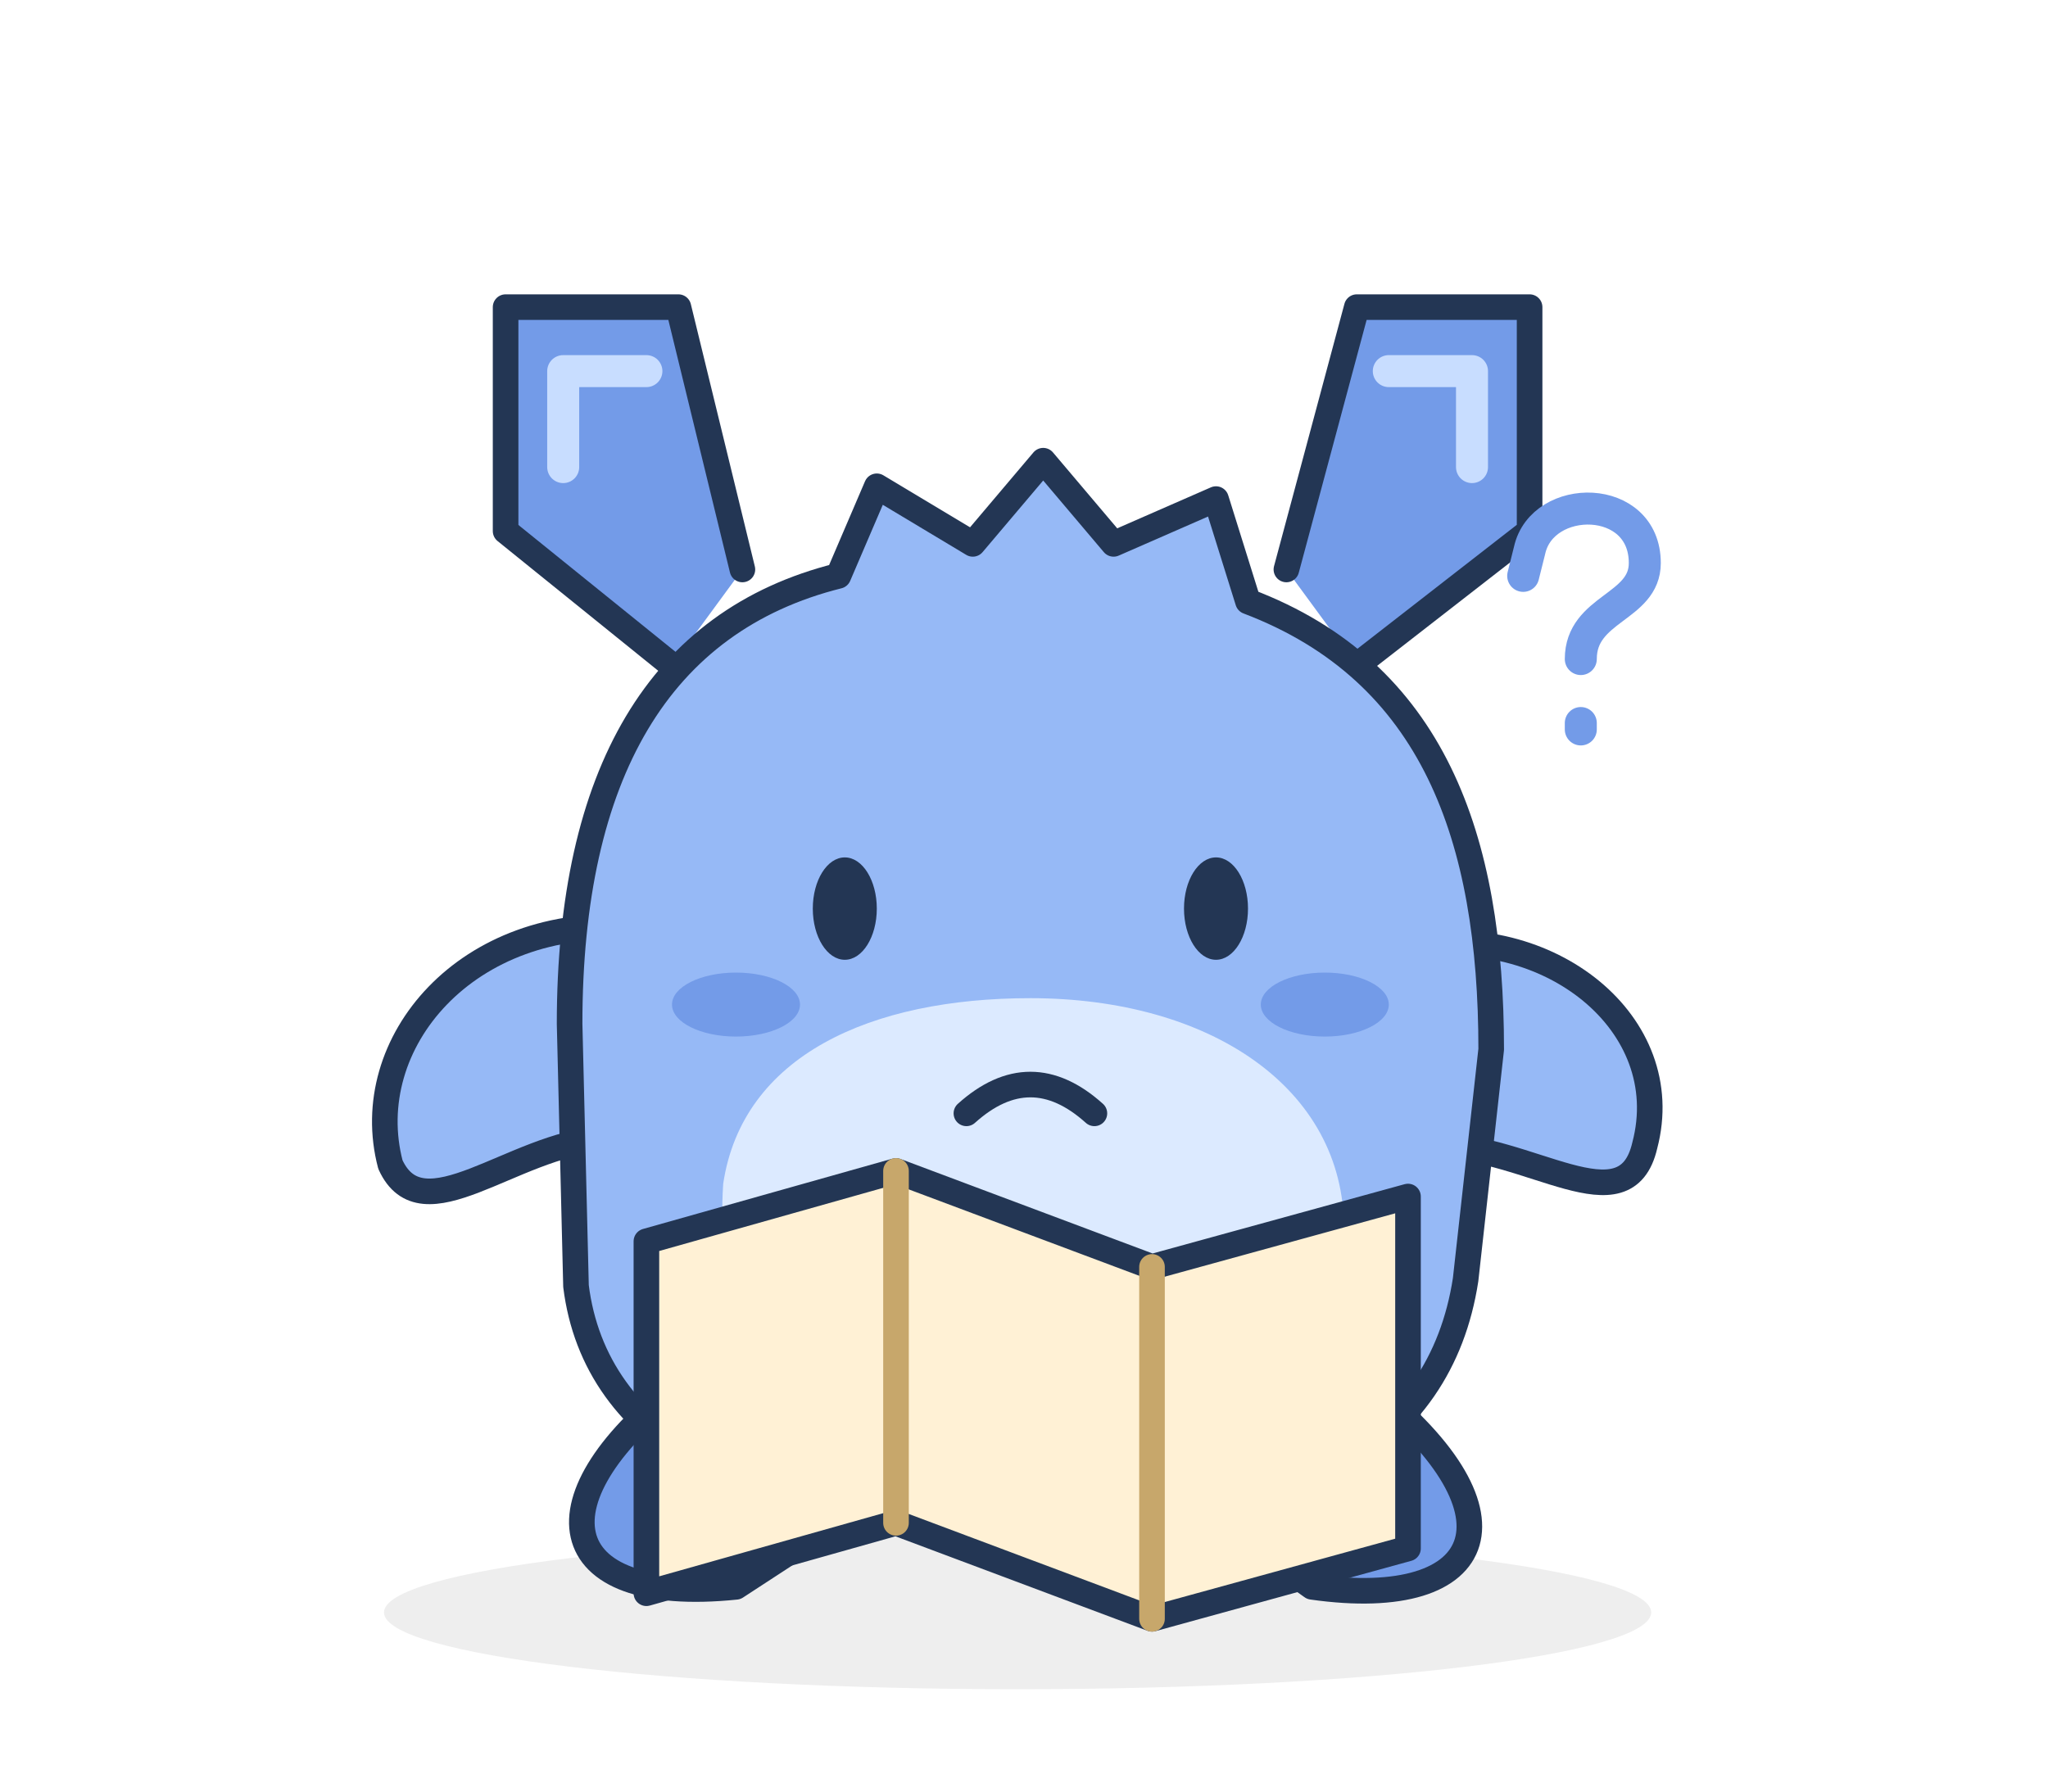
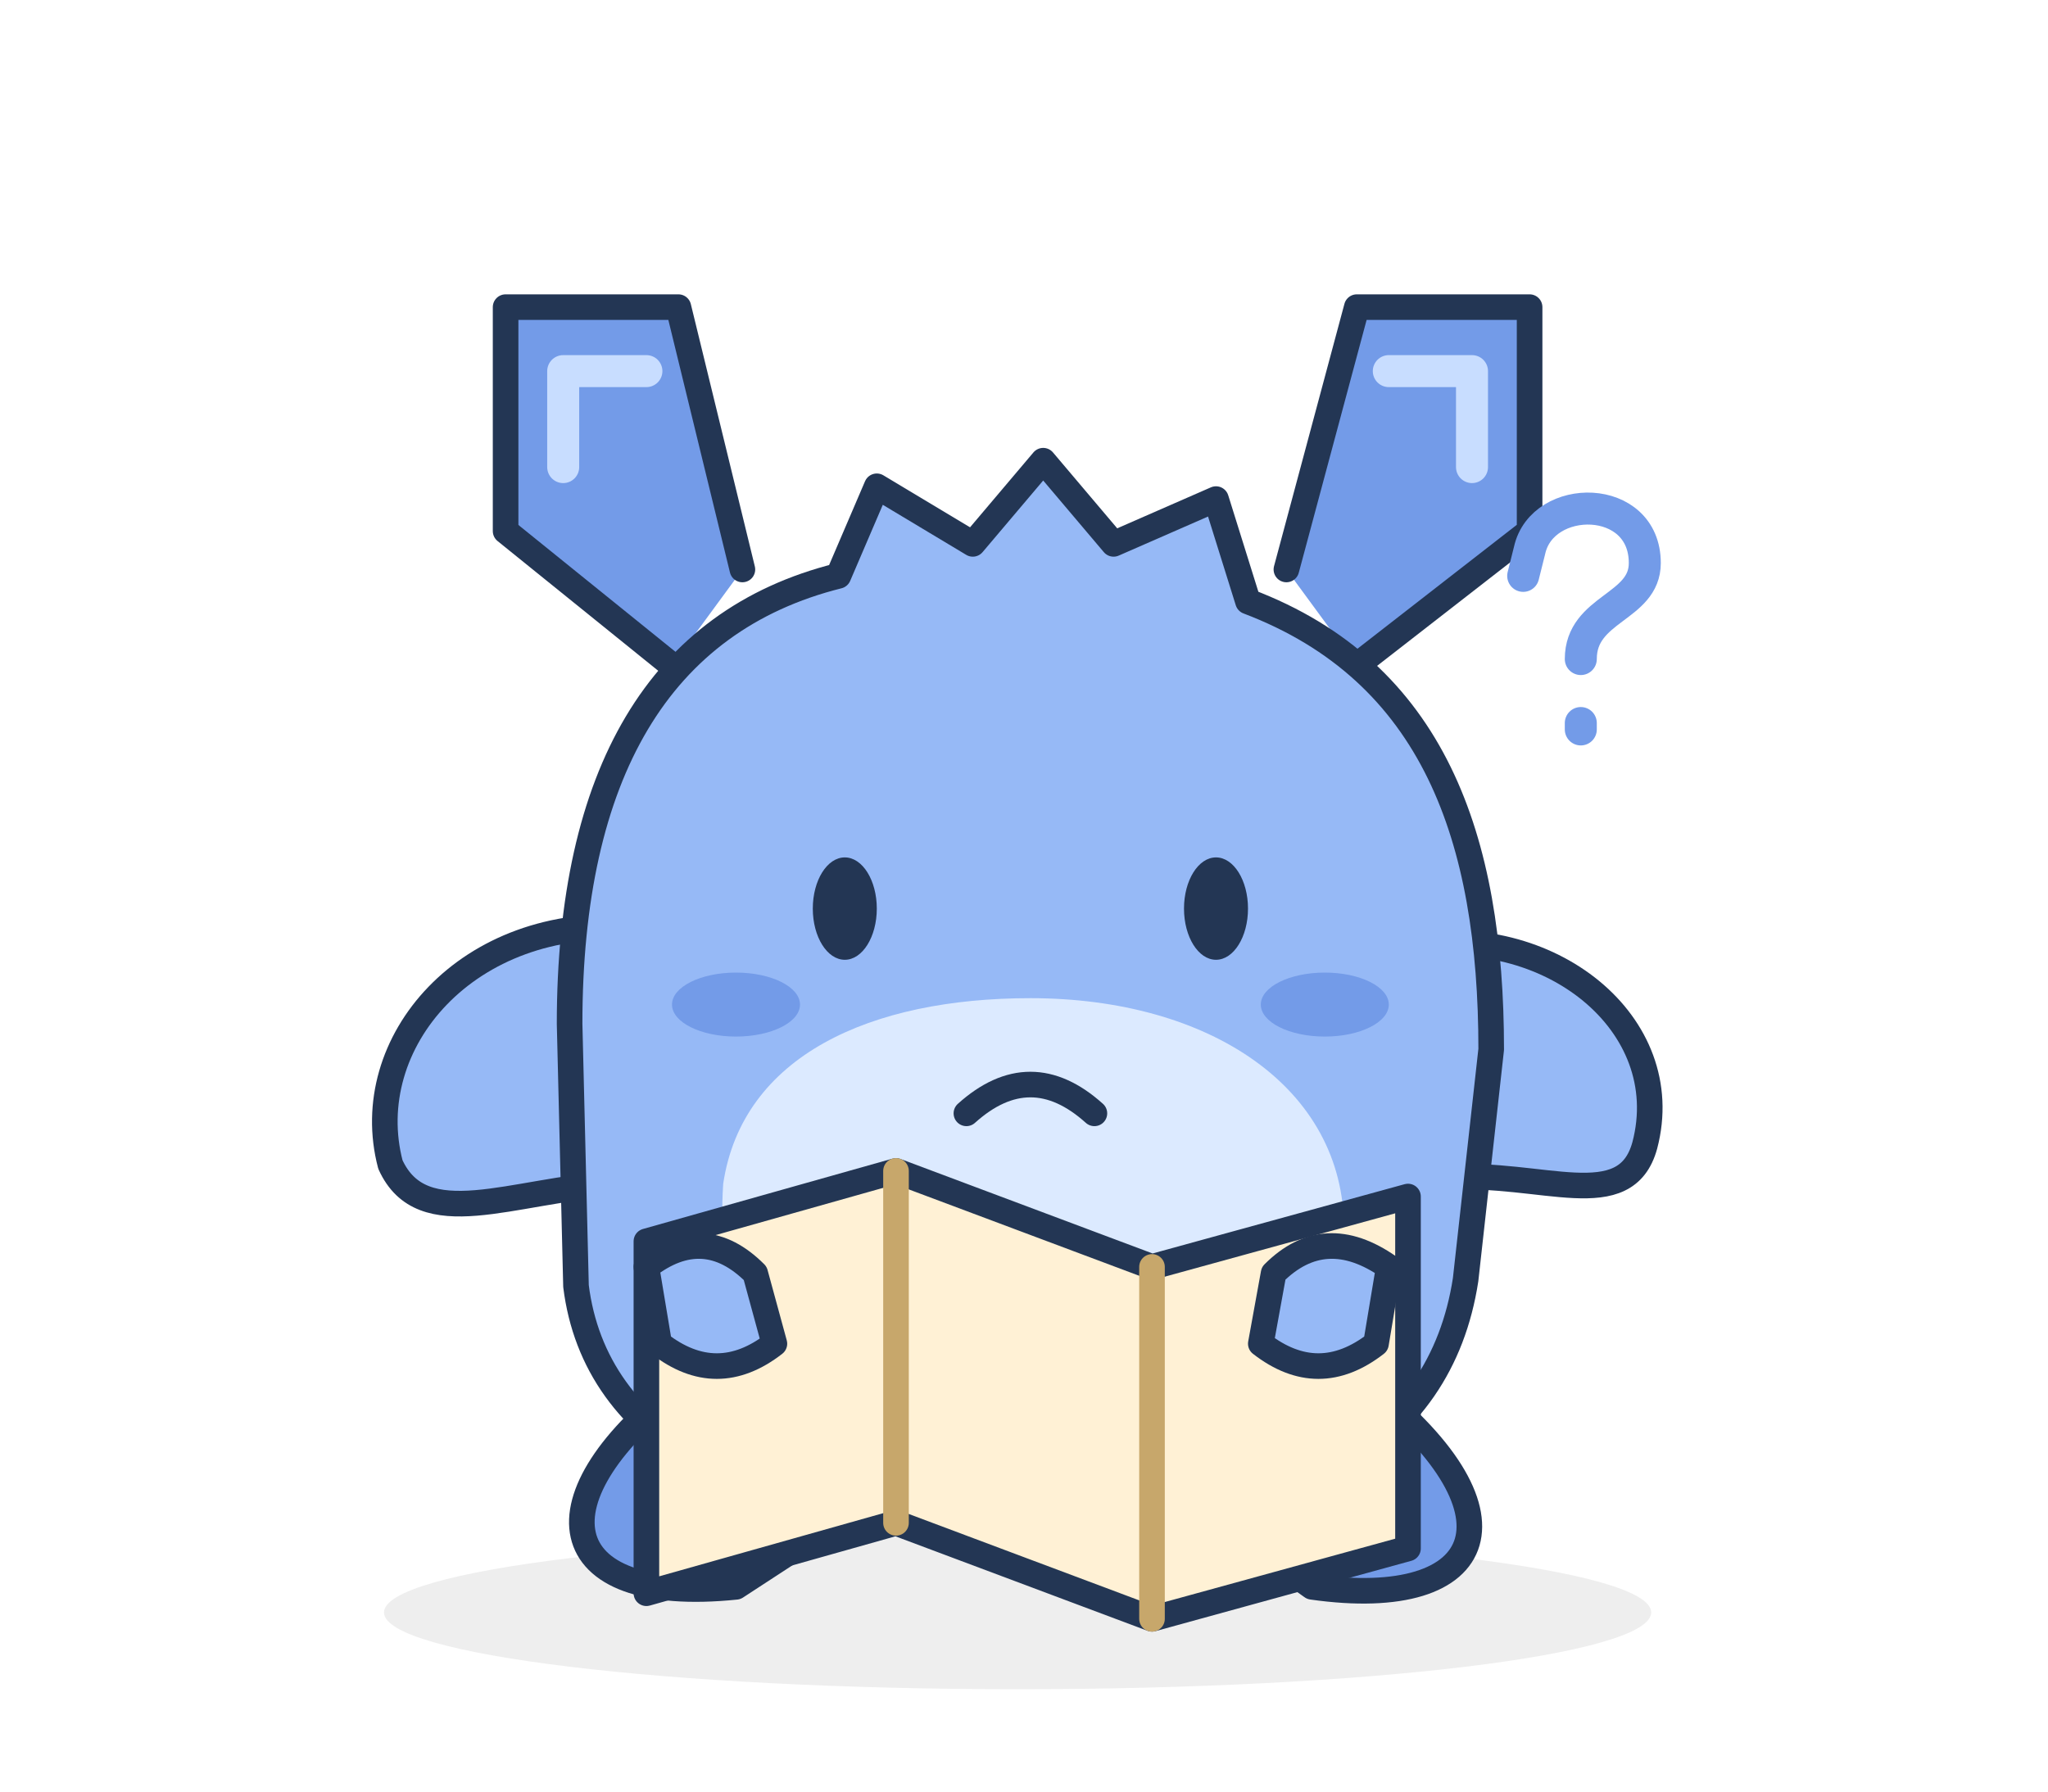
- <svg xmlns="http://www.w3.org/2000/svg" viewBox="0 0 320 280" fill="none" aria-hidden="true" focusable="false" class="terrence-mascot" data-pose="lost" data-detail="full">
+ <svg xmlns="http://www.w3.org/2000/svg" viewBox="0 0 320 280" fill="none" aria-hidden="true" focusable="false" class="terrence-mascot" data-pose="lost" data-detail="full" data-surface="transparent">
  <ellipse class="terrence-secondary-detail" cx="159" cy="252" rx="99" ry="12" fill="currentColor" opacity=".07" />
  <g class="terrence-body" stroke="#233654" stroke-width="4" stroke-linecap="round" stroke-linejoin="round">
    <path d="M105 104 79 83 79 48 106 48 116 89M212 104 239 83 239 48 212 48 201 89" fill="#739BE8" />
    <path class="terrence-secondary-detail" d="M88 73V58H101M230 73V58H217" stroke="#C8DDFF" stroke-width="5" />
    <path d="M107 216C83 234 86 251 115 248L138 233M184 233 205 248C233 252 239 236 213 216" fill="#739BE8" />
-     <path d="M99 145C73 143 56 163 61 182 66 193 80 179 94 178" fill="#96B9F6" />
-     <path d="M220 148C242 144 262 160 257 179 254 192 239 179 224 179" fill="#96B9F6" />
+     <g class="terrence-arms terrence-arms--holding" data-arm-role="holding">
+       <path d="M99 145C73 143 56 163 61 182 66 193 80 186 96 185 109 185 116 194 126 201" fill="#96B9F6" />
+       <path d="M220 148C242 144 262 160 257 179 254 190 241 183 226 184 214 185 207 194 197 201" fill="#96B9F6" />
+     </g>
    <path d="M89 160C89 121 103 97 131 90L137 76 152 85 163 72 174 85 190 78 195 94C224 105 233 131 233 164L229 200C225 226 202 239 161 239 117 239 93 225 90 201Z" fill="#96B9F6" />
    <path d="M113 185C116 165 136 156 161 156 189 156 210 170 210 192 210 216 191 229 161 229 130 229 111 215 113 185Z" fill="#DCEAFF" stroke="none" />
    <g class="terrence-face">
      <ellipse cx="132" cy="142" rx="5" ry="8" fill="#233654" stroke="none" />
      <ellipse cx="190" cy="142" rx="5" ry="8" fill="#233654" stroke="none" />
      <g class="terrence-secondary-detail">
        <ellipse cx="115" cy="157" rx="10" ry="5" fill="#739BE8" stroke="none" />
        <ellipse cx="207" cy="157" rx="10" ry="5" fill="#739BE8" stroke="none" />
      </g>
      <path d="M151 174q10-9 20 0" />
    </g>
    <g class="terrence-prop terrence-prop--map" data-prop="map">
      <path d="m101 194 39-11 40 15 40-11v55l-40 11-40-15-39 11Z" fill="#FFF1D5" />
      <path d="M140 183v55m40-40v55" stroke="#C7A76B" />
      <path class="terrence-secondary-detail" d="m238 90 1-4c2-9 18-9 18 2 0 7-10 7-10 15m0 10v1" stroke="#739BE8" stroke-width="5" />
    </g>
+     <g class="terrence-hands" data-held-prop="map">
+       <path class="terrence-foreground-hand" d="M101 198q9-7 17 1l3 11q-9 7-18 0Z" fill="#96B9F6" />
+       <path class="terrence-foreground-hand" d="M199 199q8-8 18-1l-2 12q-9 7-18 0Z" fill="#96B9F6" />
+     </g>
  </g>
</svg>
